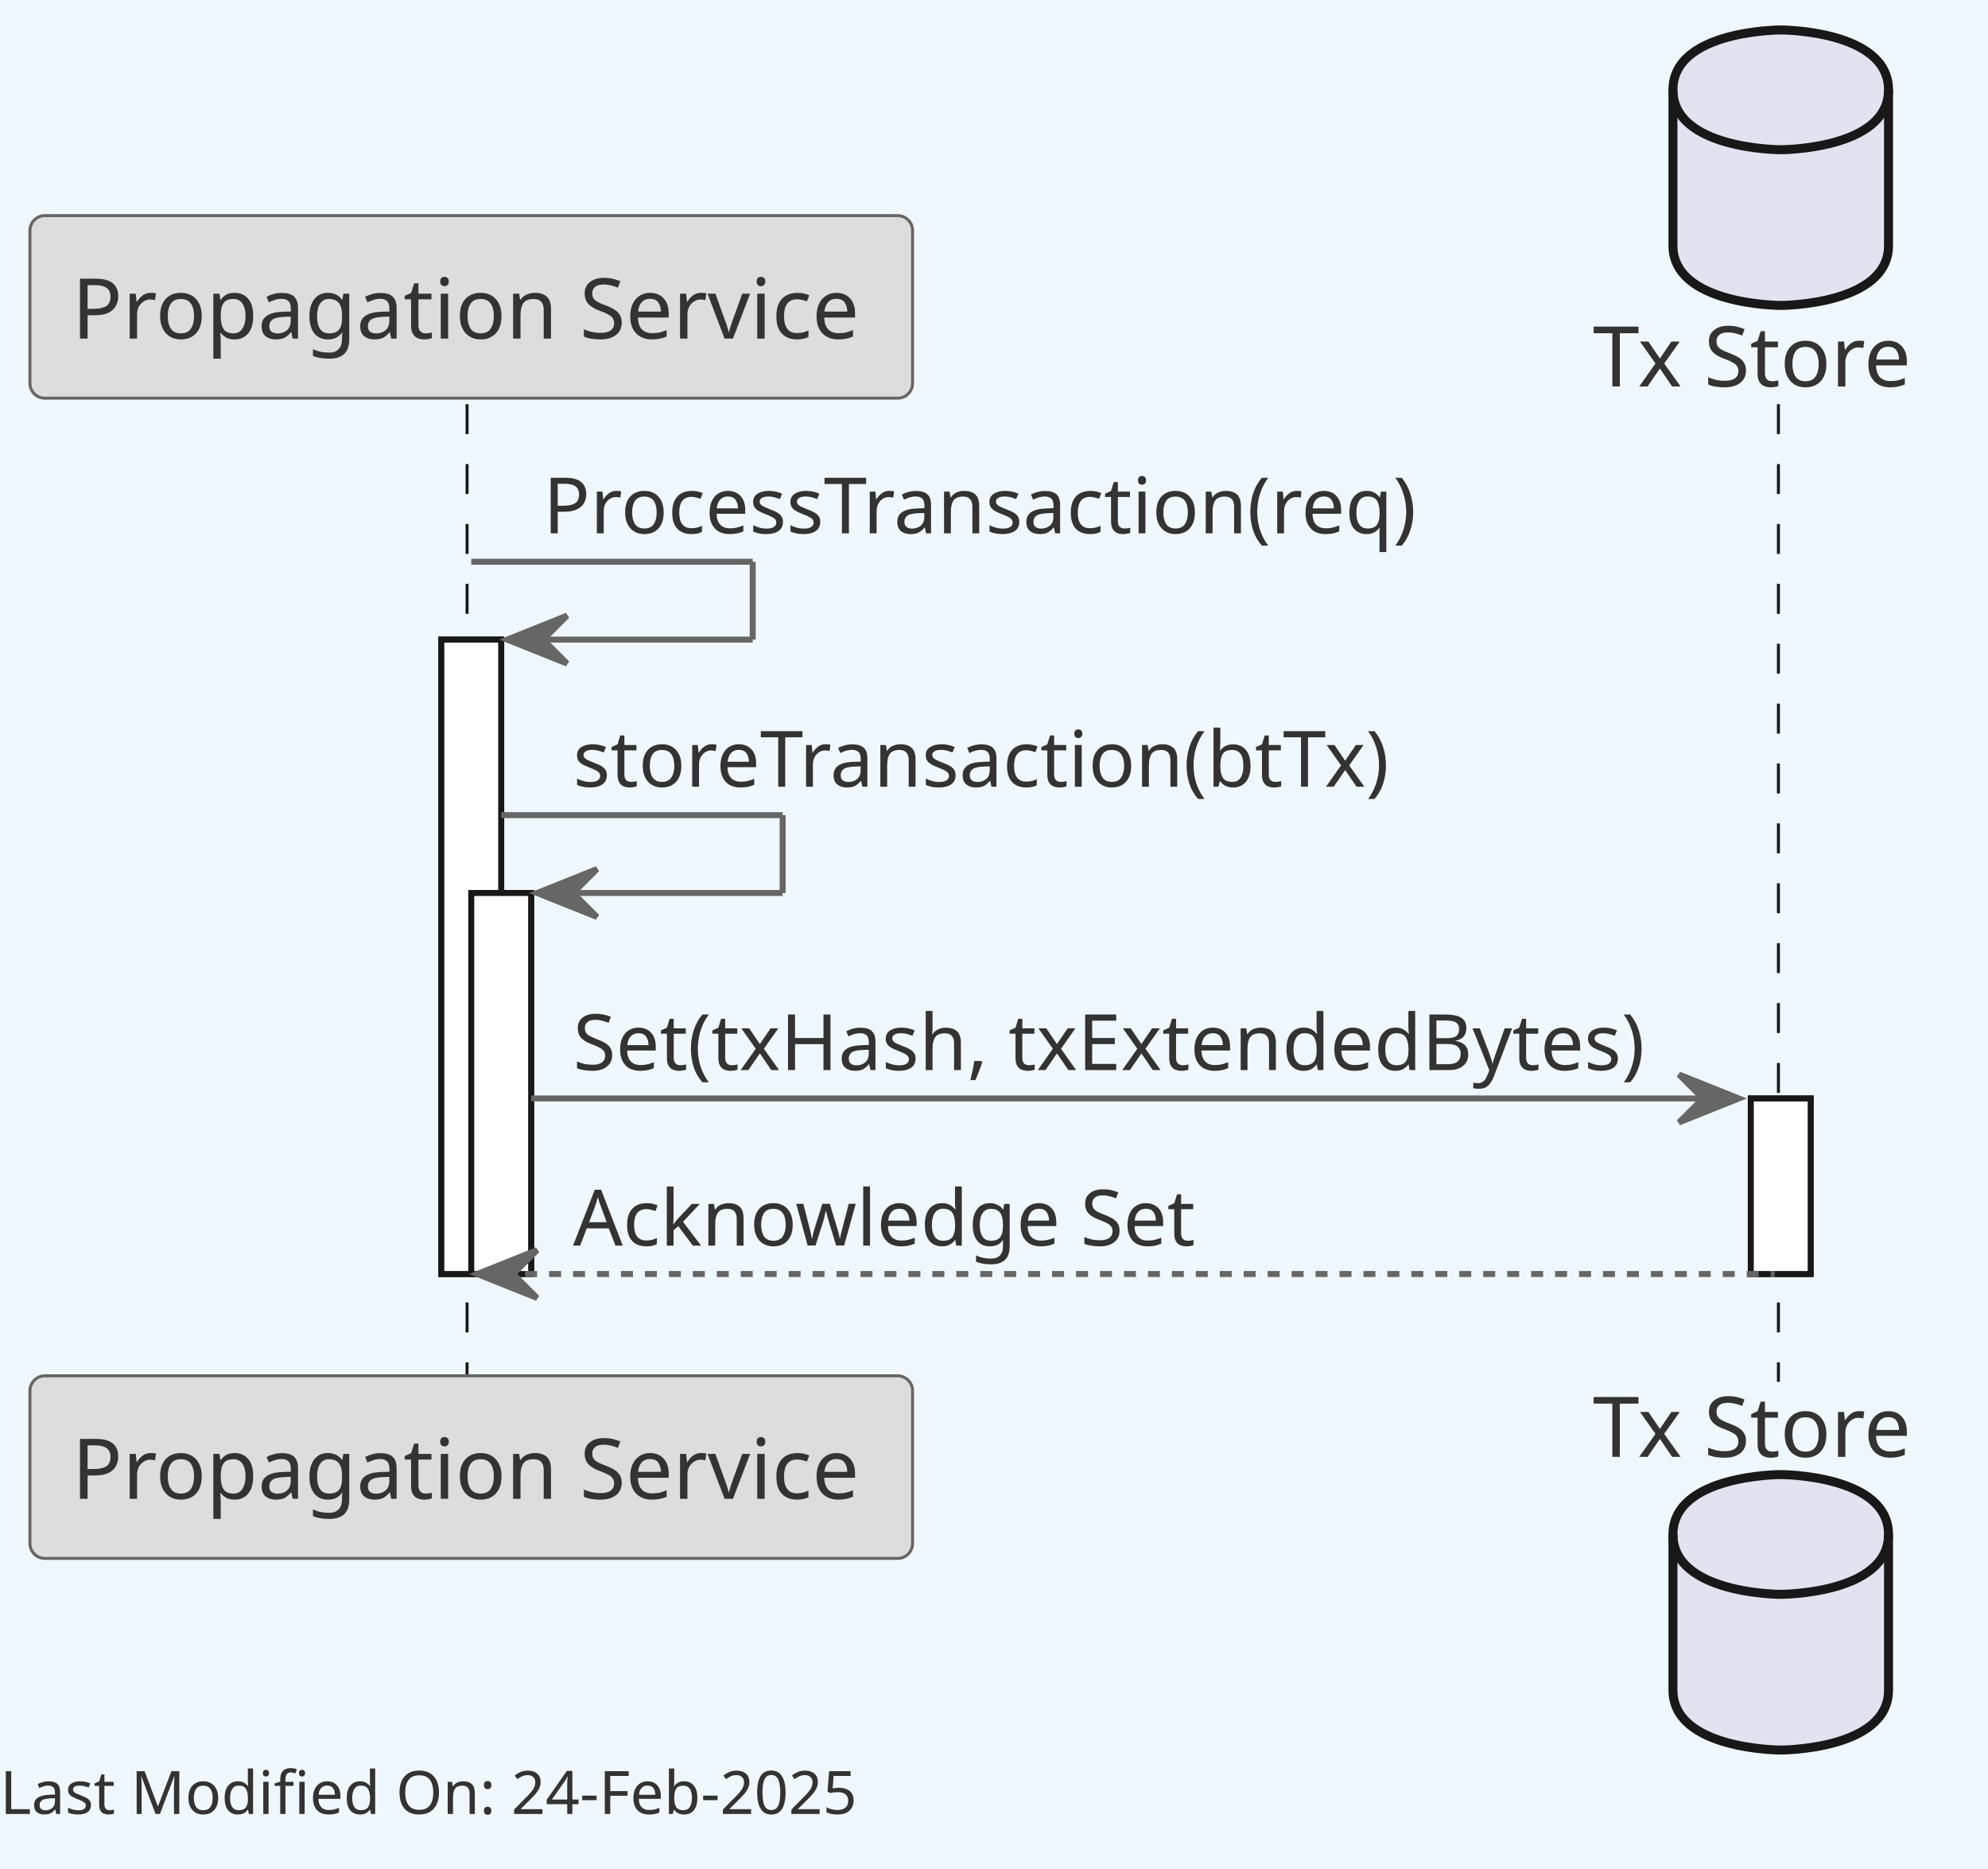
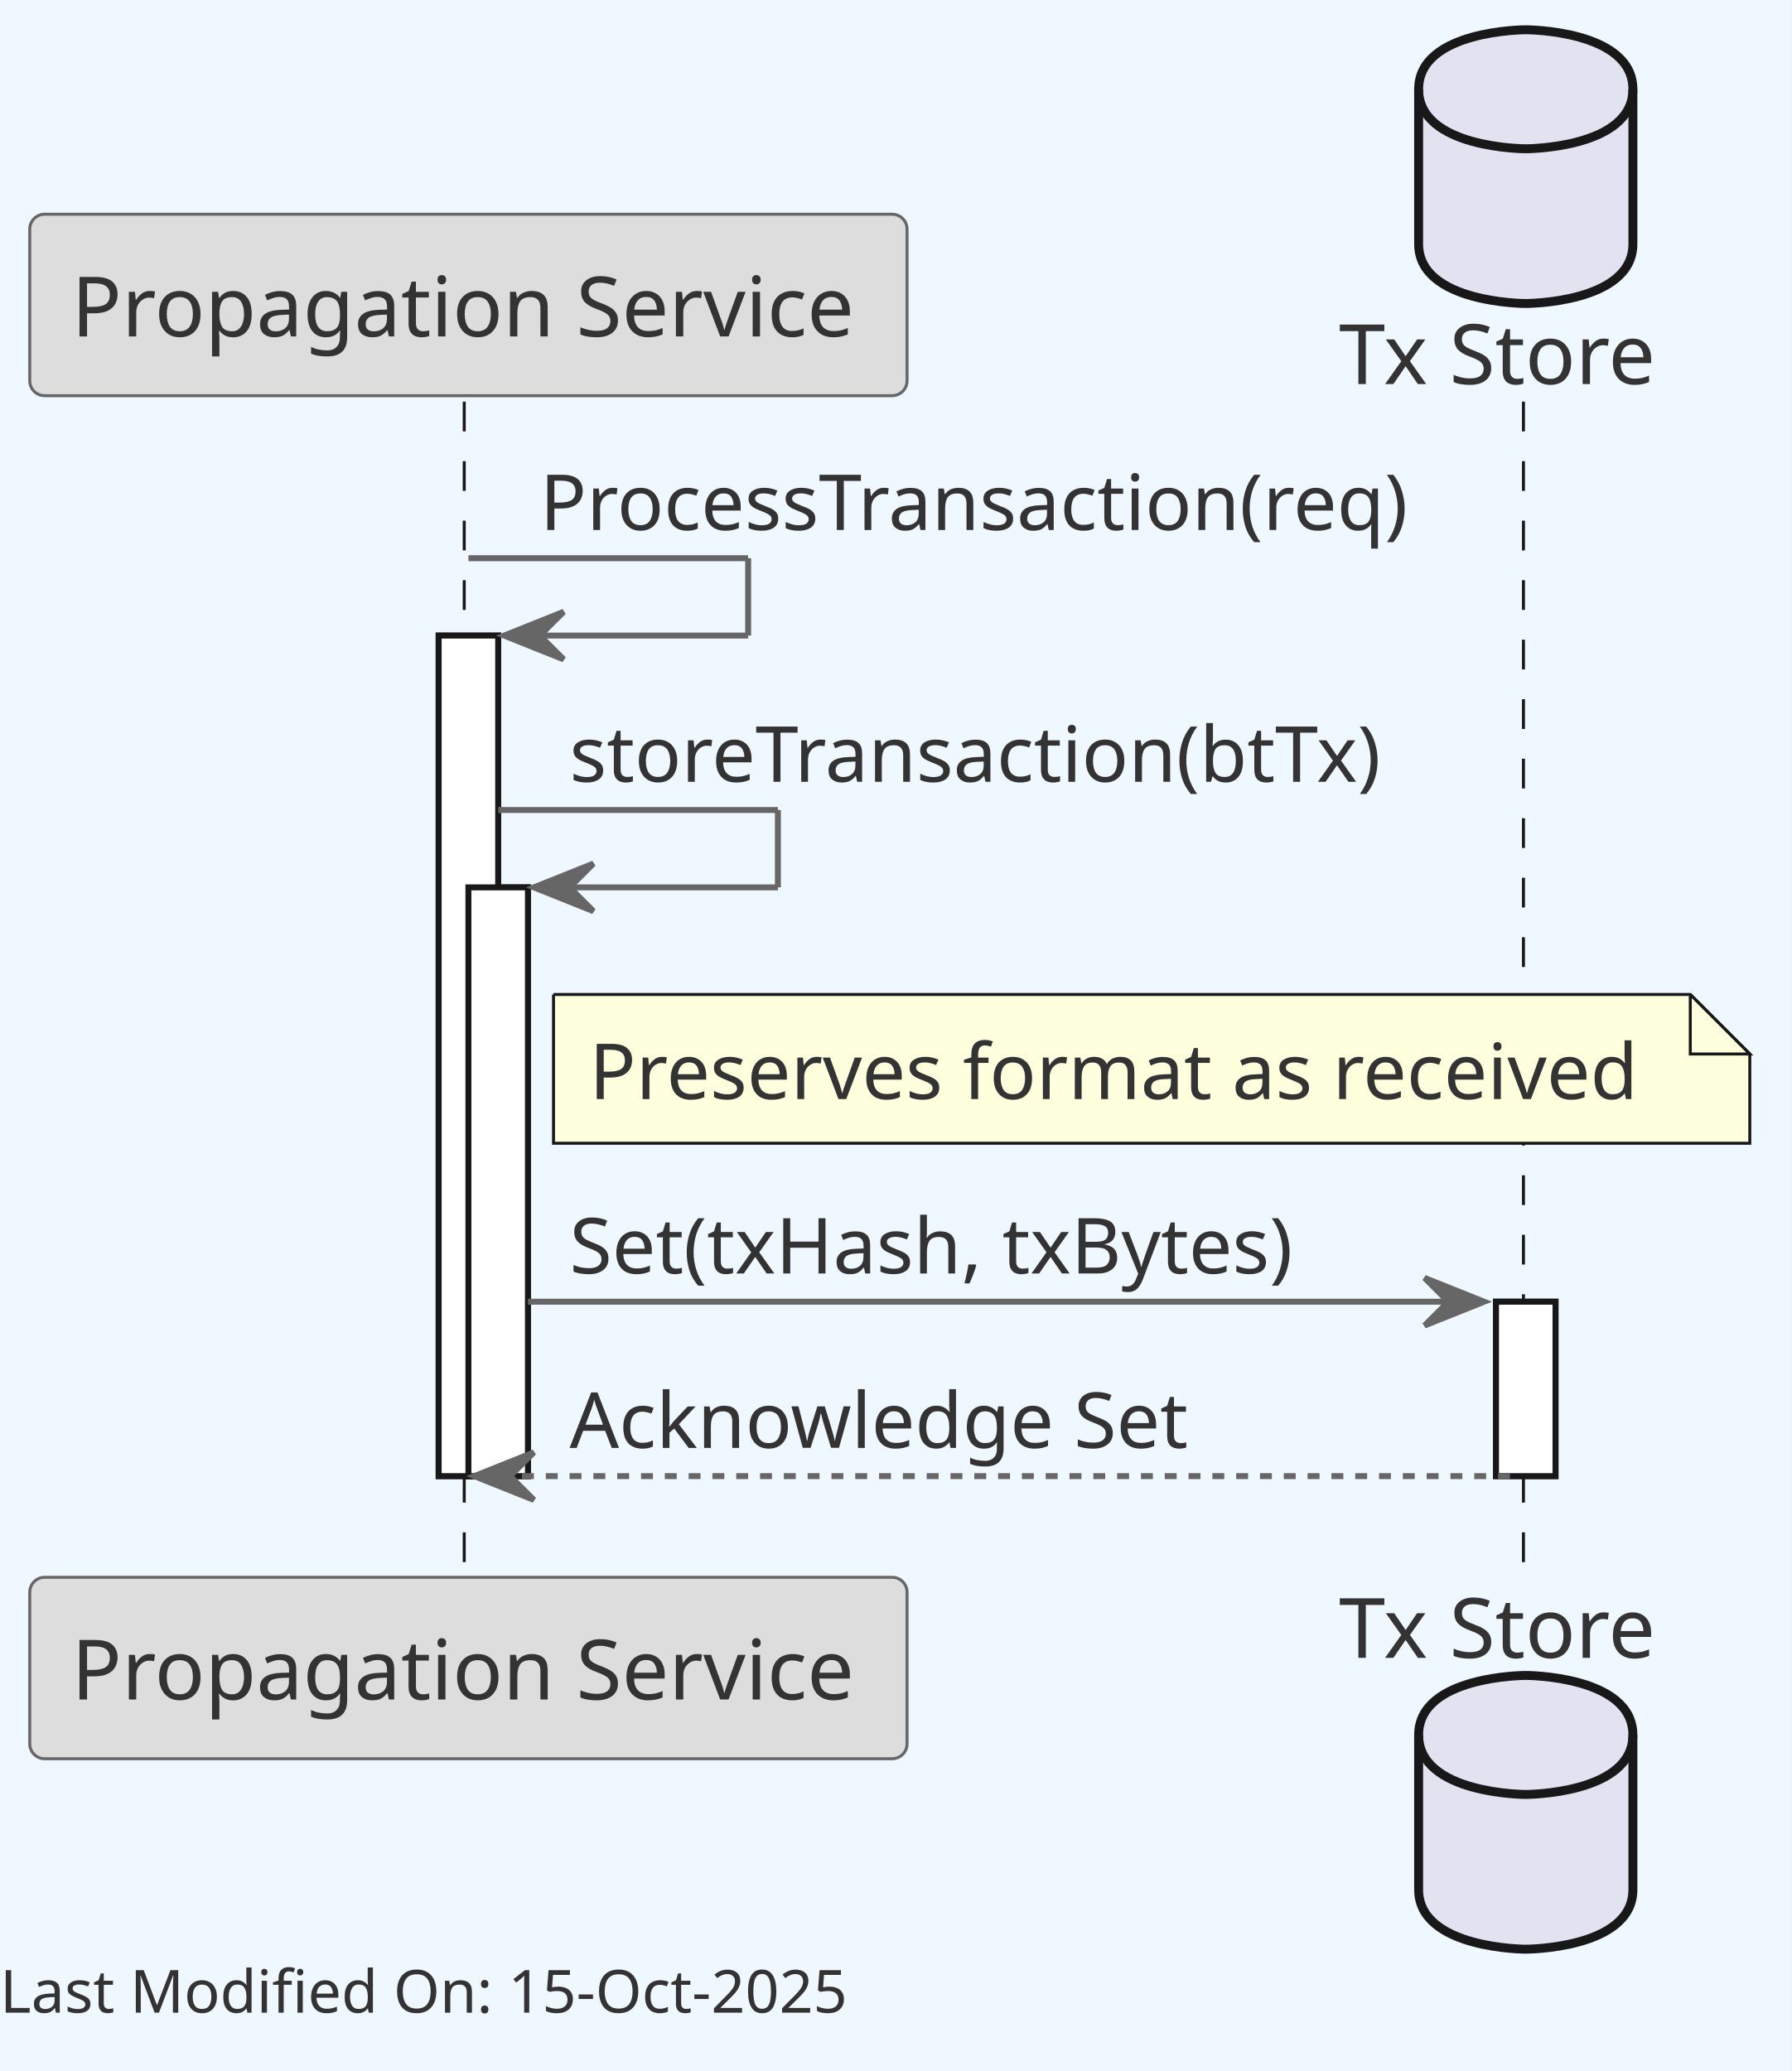
- <svg xmlns="http://www.w3.org/2000/svg" contentStyleType="text/css" height="312" preserveAspectRatio="none" viewBox="0 0 332 312" width="332" zoomAndPan="magnify">
-   <path d="m0 0h332v312h-332z" fill="#f0f8ff" />
-   <g stroke="#181818">
-     <path d="m73.702 106.799h10v105.932h-10z" fill="#fff" />
-     <path d="m78.702 149.109h10v63.621h-10z" fill="#fff" />
-     <path d="m292.387 183.42h10v29.311h-10z" fill="#fff" />
-     <path d="m78 67.488v163.242" stroke-dasharray="5 5" stroke-width=".5" />
-     <path d="m297 67.488v163.242" stroke-dasharray="5 5" stroke-width=".5" />
+ <svg xmlns="http://www.w3.org/2000/svg" contentStyleType="text/css" height="348px" preserveAspectRatio="none" style="width:301px;height:348px;background:#F0F8FF;" version="1.1" viewBox="0 0 301 348" width="301px" zoomAndPan="magnify">
+   <defs />
+   <g>
+     <rect fill="#F0F8FF" height="348" style="stroke:none;stroke-width:1.0;" width="301" x="0" y="0" />
+     <rect fill="#FFFFFF" height="141.242" style="stroke:#181818;stroke-width:1.0;" width="10" x="73.702" y="106.799" />
+     <rect fill="#FFFFFF" height="98.932" style="stroke:#181818;stroke-width:1.0;" width="10" x="78.702" y="149.109" />
+     <rect fill="#FFFFFF" height="29.311" style="stroke:#181818;stroke-width:1.0;" width="10" x="251.356" y="218.731" />
+     <line style="stroke:#181818;stroke-width:0.5;stroke-dasharray:5.0,5.0;" x1="78" x2="78" y1="67.488" y2="266.041" />
+     <line style="stroke:#181818;stroke-width:0.5;stroke-dasharray:5.0,5.0;" x1="255.969" x2="255.969" y1="67.488" y2="266.041" />
+     <rect fill="#DDDDDD" height="30.488" rx="2.5" ry="2.5" style="stroke:#666666;stroke-width:0.5;" width="147.403" x="5" y="36" />
+     <text fill="#333333" font-family="sans-serif" font-size="14" lengthAdjust="spacing" textLength="133.403" x="12" y="56.535">Propagation Service</text>
+     <rect fill="#DDDDDD" height="30.488" rx="2.5" ry="2.5" style="stroke:#666666;stroke-width:0.5;" width="147.403" x="5" y="265.041" />
+     <text fill="#333333" font-family="sans-serif" font-size="14" lengthAdjust="spacing" textLength="133.403" x="12" y="285.576">Propagation Service</text>
+     <text fill="#333333" font-family="sans-serif" font-size="14" lengthAdjust="spacing" textLength="56.773" x="224.969" y="64.535">Tx Store</text>
+     <path d="M238.356,15 C238.356,5 256.356,5 256.356,5 C256.356,5 274.356,5 274.356,15 L274.356,41 C274.356,51 256.356,51 256.356,51 C256.356,51 238.356,51 238.356,41 L238.356,15 " fill="#E2E2F0" style="stroke:#181818;stroke-width:1.5;" />
+     <path d="M238.356,15 C238.356,25 256.356,25 256.356,25 C256.356,25 274.356,25 274.356,15 " fill="none" style="stroke:#181818;stroke-width:1.5;" />
+     <text fill="#333333" font-family="sans-serif" font-size="14" lengthAdjust="spacing" textLength="56.773" x="224.969" y="278.576">Tx Store</text>
+     <path d="M238.356,291.529 C238.356,281.529 256.356,281.529 256.356,281.529 C256.356,281.529 274.356,281.529 274.356,291.529 L274.356,317.529 C274.356,327.529 256.356,327.529 256.356,327.529 C256.356,327.529 238.356,327.529 238.356,317.529 L238.356,291.529 " fill="#E2E2F0" style="stroke:#181818;stroke-width:1.5;" />
+     <path d="M238.356,291.529 C238.356,301.529 256.356,301.529 256.356,301.529 C256.356,301.529 274.356,301.529 274.356,291.529 " fill="none" style="stroke:#181818;stroke-width:1.5;" />
+     <rect fill="#FFFFFF" height="141.242" style="stroke:#181818;stroke-width:1.0;" width="10" x="73.702" y="106.799" />
+     <rect fill="#FFFFFF" height="98.932" style="stroke:#181818;stroke-width:1.0;" width="10" x="78.702" y="149.109" />
+     <rect fill="#FFFFFF" height="29.311" style="stroke:#181818;stroke-width:1.0;" width="10" x="251.356" y="218.731" />
+     <line style="stroke:#666666;stroke-width:1.0;" x1="78.702" x2="125.702" y1="93.799" y2="93.799" />
+     <line style="stroke:#666666;stroke-width:1.0;" x1="125.702" x2="125.702" y1="93.799" y2="106.799" />
+     <line style="stroke:#666666;stroke-width:1.0;" x1="84.702" x2="125.702" y1="106.799" y2="106.799" />
+     <polygon fill="#666666" points="94.702,102.799,84.702,106.799,94.702,110.799,90.702,106.799" style="stroke:#666666;stroke-width:1.0;" />
+     <text fill="#333333" font-family="sans-serif" font-size="13" lengthAdjust="spacing" textLength="150.769" x="90.702" y="89.057">ProcessTransaction(req)</text>
+     <line style="stroke:#666666;stroke-width:1.0;" x1="83.702" x2="130.702" y1="136.109" y2="136.109" />
+     <line style="stroke:#666666;stroke-width:1.0;" x1="130.702" x2="130.702" y1="136.109" y2="149.109" />
+     <line style="stroke:#666666;stroke-width:1.0;" x1="89.702" x2="130.702" y1="149.109" y2="149.109" />
+     <polygon fill="#666666" points="99.702,145.109,89.702,149.109,99.702,153.109,95.702,149.109" style="stroke:#666666;stroke-width:1.0;" />
+     <text fill="#333333" font-family="sans-serif" font-size="13" lengthAdjust="spacing" textLength="143.654" x="95.702" y="131.367">storeTransaction(btTx)</text>
+     <path d="M93,167.109 L93,192.109 L294,192.109 L294,177.109 L284,167.109 L93,167.109 " fill="#FEFFDD" style="stroke:#181818;stroke-width:0.5;" />
+     <path d="M284,167.109 L284,177.109 L294,177.109 L284,167.109 " fill="#FEFFDD" style="stroke:#181818;stroke-width:0.5;" />
+     <text fill="#333333" font-family="sans-serif" font-size="13" lengthAdjust="spacing" textLength="180.318" x="99" y="184.678">Preserves format as received</text>
+     <polygon fill="#666666" points="239.356,214.731,249.356,218.731,239.356,222.731,243.356,218.731" style="stroke:#666666;stroke-width:1.0;" />
+     <line style="stroke:#666666;stroke-width:1.0;" x1="88.702" x2="245.356" y1="218.731" y2="218.731" />
+     <text fill="#333333" font-family="sans-serif" font-size="13" lengthAdjust="spacing" textLength="125.887" x="95.702" y="213.988">Set(txHash, txBytes)</text>
+     <polygon fill="#666666" points="89.702,244.041,79.702,248.041,89.702,252.041,85.702,248.041" style="stroke:#666666;stroke-width:1.0;" />
+     <line style="stroke:#666666;stroke-width:1.0;stroke-dasharray:2.0,2.0;" x1="83.702" x2="255.356" y1="248.041" y2="248.041" />
+     <text fill="#333333" font-family="sans-serif" font-size="13" lengthAdjust="spacing" textLength="107.047" x="95.702" y="243.299">Acknowledge Set</text>
+     <text fill="#333333" font-family="sans-serif" font-size="10" lengthAdjust="spacing" textLength="154.839" x="0" y="338.197">Last Modified On: 15-Oct-2025</text>
  </g>
-   <rect fill="#ddd" height="30.488" rx="2.5" stroke="#666" stroke-width=".5" width="147.403" x="5" y="36" />
-   <text fill="#333" font-family="sans-serif" font-size="14" lengthAdjust="spacing" textLength="133.403" x="12" y="56.535">Propagation Service</text>
-   <rect fill="#ddd" height="30.488" rx="2.5" stroke="#666" stroke-width=".5" width="147.403" x="5" y="229.731" />
-   <text fill="#333" font-family="sans-serif" font-size="14" lengthAdjust="spacing" textLength="133.403" x="12" y="250.266">Propagation Service</text>
-   <text fill="#333" font-family="sans-serif" font-size="14" lengthAdjust="spacing" textLength="56.773" x="266" y="64.535">Tx Store</text>
-   <path d="m279.387 15c0-10 18-10 18-10s18 0 18 10v26c0 10-18 10-18 10s-18 0-18-10z" fill="#e2e2f0" stroke="#181818" stroke-width="1.5" />
-   <path d="m279.387 15c0 10 18 10 18 10s18 0 18-10" fill="none" stroke="#181818" stroke-width="1.5" />
-   <text fill="#333" font-family="sans-serif" font-size="14" lengthAdjust="spacing" textLength="56.773" x="266" y="243.266">Tx Store</text>
-   <path d="m279.387 256.219c0-10 18-10 18-10s18 0 18 10v26c0 10-18 10-18 10s-18 0-18-10z" fill="#e2e2f0" stroke="#181818" stroke-width="1.5" />
-   <path d="m279.387 256.219c0 10 18 10 18 10s18 0 18-10" fill="none" stroke="#181818" stroke-width="1.5" />
-   <path d="m73.702 106.799h10v105.932h-10z" fill="#fff" stroke="#181818" />
-   <path d="m78.702 149.109h10v63.621h-10z" fill="#fff" stroke="#181818" />
-   <path d="m292.387 183.42h10v29.311h-10z" fill="#fff" stroke="#181818" />
-   <path d="m78.702 93.799h47" stroke="#666" />
-   <path d="m125.702 93.799v13" stroke="#666" />
-   <path d="m84.702 106.799h41" stroke="#666" />
-   <path d="m94.702 102.799-10 4 10 4-4-4z" fill="#666" stroke="#666" />
-   <text fill="#333" font-family="sans-serif" font-size="13" lengthAdjust="spacing" textLength="150.769" x="90.702" y="89.057">ProcessTransaction(req)</text>
-   <path d="m83.702 136.109h47" stroke="#666" />
-   <path d="m130.702 136.109v13" stroke="#666" />
-   <path d="m89.702 149.109h41" stroke="#666" />
-   <path d="m99.702 145.109-10 4 10 4-4-4z" fill="#666" stroke="#666" />
-   <text fill="#333" font-family="sans-serif" font-size="13" lengthAdjust="spacing" textLength="143.654" x="95.702" y="131.367">storeTransaction(btTx)</text>
-   <path d="m280.387 179.42 10 4-10 4 4-4z" fill="#666" stroke="#666" />
-   <path d="m88.702 183.42h197.685" stroke="#666" />
-   <text fill="#333" font-family="sans-serif" font-size="13" lengthAdjust="spacing" textLength="184.685" x="95.702" y="178.678">Set(txHash, txExtendedBytes)</text>
-   <path d="m89.702 208.731-10 4 10 4-4-4z" fill="#666" stroke="#666" />
-   <path d="m83.702 212.731h212.685" stroke="#666" stroke-dasharray="2 2" />
-   <text fill="#333" font-family="sans-serif" font-size="13" lengthAdjust="spacing" textLength="107.047" x="95.702" y="207.988">Acknowledge Set</text>
-   <text fill="#333" font-family="sans-serif" font-size="10" lengthAdjust="spacing" textLength="155.435" y="302.887">Last Modified On: 24-Feb-2025</text>
</svg>
